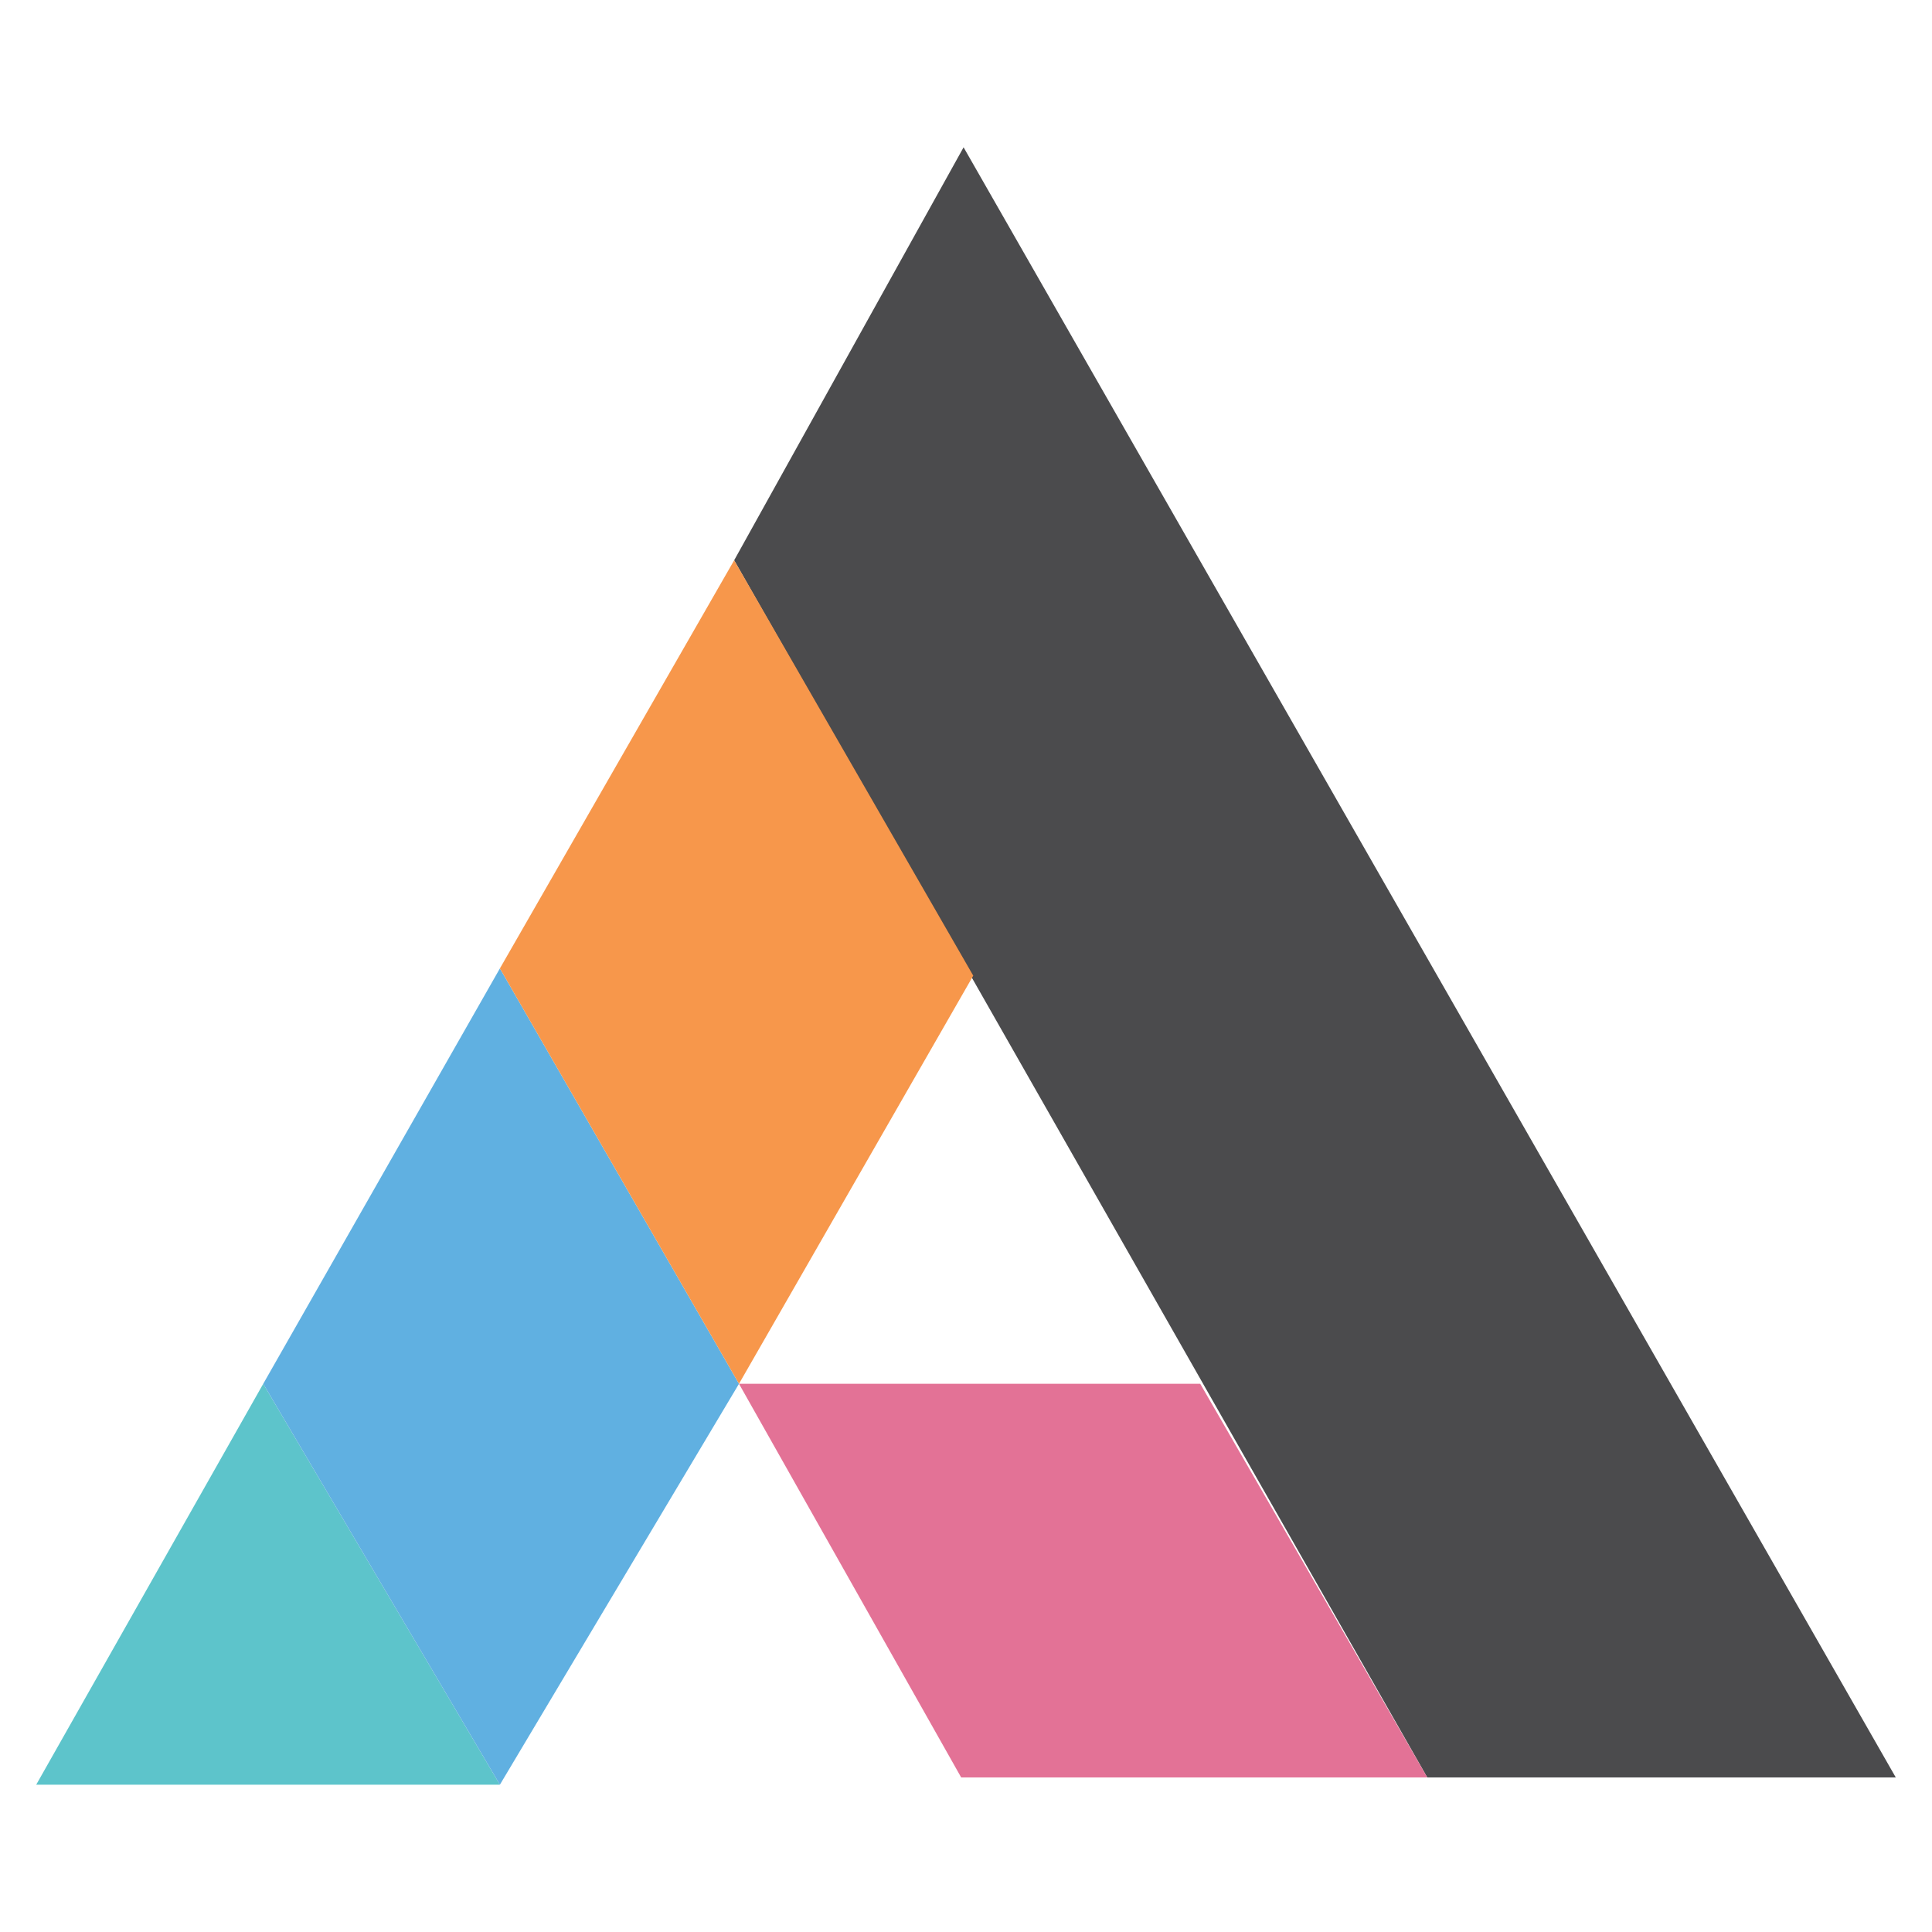
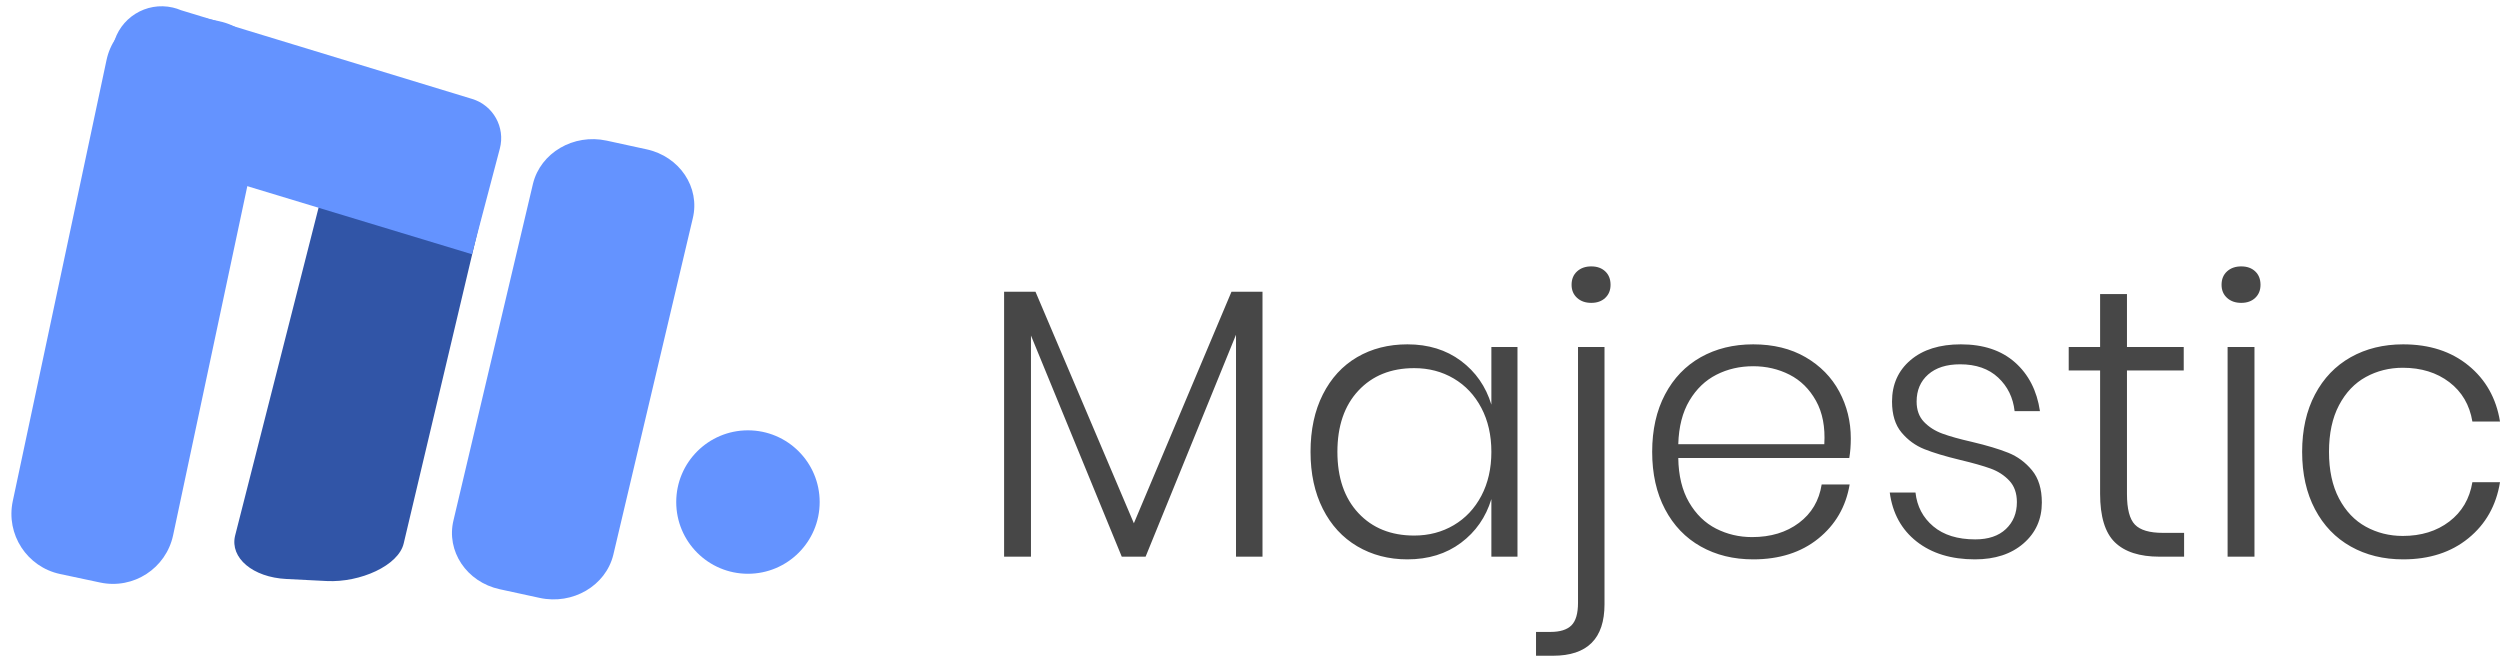
- <svg xmlns="http://www.w3.org/2000/svg" version="1.1" id="Layer_1" x="0px" y="0px" viewBox="-265 357 80 80" style="enable-background:new -265 357 80 80;" xml:space="preserve">
-   <style type="text/css">
- 	.st0{fill:#4B4B4D;}
- 	.st1{fill:#5DC4CB;}
- 	.st2{fill:#E37296;}
- 	.st3{fill:#60B0E1;}
- 	.st4{fill:#F7974B;}
- </style>
-   <g id="XMLID_6_">
-     <polygon id="XMLID_1_" class="st0" points="-225.1,363.1 -186.5,430.6 -205.9,430.6 -234.6,380.2  " />
-     <polygon id="XMLID_3_" class="st1" points="-244.3,430.9 -263.5,430.9 -254.1,414.3  " />
-     <polygon id="XMLID_2_" class="st2" points="-234.4,414.3 -215.3,414.3 -205.9,430.6 -225.2,430.6  " />
-     <polygon id="XMLID_4_" class="st3" points="-244.3,397.1 -234.4,414.3 -244.3,430.9 -254.1,414.3  " />
-     <polygon id="XMLID_5_" class="st4" points="-234.6,380.2 -244.3,397.1 -234.4,414.3 -224.7,397.4  " />
+ <svg xmlns="http://www.w3.org/2000/svg" width="122px" height="32px" viewBox="0 0 122 32" version="1.1">
+   <g id="Page-1" stroke="none" stroke-width="1" fill="none" fill-rule="evenodd">
+     <g id="majestic">
+       <path d="M61.61,14.237 L61.61,27.166 L60.317,27.166 L60.317,16.335 L55.905,27.166 L54.742,27.166 L50.311,16.373 L50.311,27.166 L49,27.166 L49,14.237 L50.532,14.237 L55.333,25.536 L60.096,14.237 L61.61,14.237 Z M68.681,16.804 C69.702,16.804 70.573,17.072 71.293,17.609 C72.013,18.147 72.509,18.859 72.779,19.746 L72.779,16.935 L74.053,16.935 L74.053,27.166 L72.779,27.166 L72.779,24.355 C72.509,25.242 72.013,25.954 71.293,26.491 C70.573,27.028 69.702,27.297 68.681,27.297 C67.77,27.297 66.955,27.084 66.235,26.66 C65.515,26.235 64.955,25.626 64.555,24.833 C64.154,24.04 63.954,23.112 63.954,22.05 C63.954,20.976 64.154,20.042 64.555,19.249 C64.955,18.456 65.511,17.85 66.225,17.431 C66.939,17.013 67.758,16.804 68.681,16.804 Z M69.013,17.965 C67.881,17.965 66.973,18.331 66.29,19.062 C65.607,19.792 65.265,20.789 65.265,22.05 C65.265,23.312 65.607,24.308 66.29,25.039 C66.973,25.77 67.881,26.135 69.013,26.135 C69.727,26.135 70.37,25.966 70.942,25.629 C71.515,25.292 71.964,24.814 72.29,24.196 C72.616,23.577 72.779,22.862 72.779,22.05 C72.779,21.238 72.616,20.523 72.29,19.905 C71.964,19.286 71.515,18.809 70.942,18.471 C70.37,18.134 69.727,17.965 69.013,17.965 Z M77.654,14.78 C77.37,14.78 77.14,14.699 76.961,14.536 C76.783,14.374 76.693,14.162 76.693,13.899 C76.693,13.625 76.783,13.406 76.961,13.244 C77.14,13.081 77.37,13 77.654,13 C77.937,13 78.164,13.081 78.337,13.244 C78.509,13.406 78.595,13.625 78.595,13.899 C78.595,14.162 78.509,14.374 78.337,14.536 C78.164,14.699 77.937,14.78 77.654,14.78 Z M74.958,30.838 L75.66,30.838 C76.127,30.838 76.469,30.732 76.684,30.52 C76.9,30.307 77.007,29.939 77.007,29.414 L77.007,16.935 L78.3,16.935 L78.3,29.489 C78.3,31.163 77.463,32 75.789,32 L74.958,32 L74.958,30.838 Z M85.5,26.21 C86.411,26.21 87.174,25.979 87.789,25.517 C88.405,25.055 88.774,24.43 88.897,23.643 L90.263,23.643 C90.079,24.73 89.568,25.61 88.731,26.285 C87.894,26.96 86.835,27.297 85.555,27.297 C84.595,27.297 83.743,27.088 82.998,26.669 C82.254,26.251 81.672,25.645 81.254,24.852 C80.835,24.058 80.626,23.125 80.626,22.05 C80.626,20.976 80.835,20.042 81.254,19.249 C81.672,18.456 82.254,17.85 82.998,17.431 C83.743,17.013 84.595,16.804 85.555,16.804 C86.54,16.804 87.392,17.013 88.112,17.431 C88.832,17.85 89.38,18.409 89.756,19.108 C90.131,19.808 90.319,20.57 90.319,21.394 C90.319,21.744 90.294,22.063 90.245,22.35 L81.9,22.35 C81.912,23.212 82.088,23.933 82.426,24.514 C82.765,25.095 83.205,25.523 83.746,25.798 C84.288,26.073 84.872,26.21 85.5,26.21 Z M85.555,17.872 C84.903,17.872 84.306,18.009 83.765,18.284 C83.223,18.559 82.783,18.98 82.444,19.549 C82.106,20.117 81.924,20.826 81.9,21.676 L89.026,21.676 C89.076,20.839 88.94,20.133 88.62,19.558 C88.3,18.984 87.869,18.559 87.328,18.284 C86.786,18.009 86.195,17.872 85.555,17.872 Z M95.691,16.804 C96.787,16.804 97.667,17.097 98.331,17.684 C98.996,18.272 99.402,19.065 99.55,20.064 L98.313,20.064 C98.239,19.402 97.971,18.856 97.51,18.425 C97.048,17.994 96.43,17.778 95.654,17.778 C94.99,17.778 94.47,17.944 94.094,18.275 C93.719,18.606 93.531,19.046 93.531,19.596 C93.531,20.008 93.651,20.339 93.891,20.589 C94.131,20.839 94.43,21.029 94.787,21.16 C95.143,21.291 95.624,21.426 96.227,21.563 C96.965,21.738 97.559,21.916 98.008,22.097 C98.457,22.278 98.842,22.562 99.162,22.95 C99.482,23.337 99.642,23.862 99.642,24.524 C99.642,25.336 99.344,26.001 98.747,26.519 C98.15,27.038 97.359,27.297 96.374,27.297 C95.217,27.297 94.27,27.006 93.531,26.426 C92.793,25.845 92.356,25.048 92.22,24.036 L93.476,24.036 C93.55,24.711 93.839,25.261 94.343,25.685 C94.848,26.11 95.531,26.322 96.393,26.322 C97.033,26.322 97.531,26.154 97.888,25.817 C98.245,25.479 98.424,25.042 98.424,24.505 C98.424,24.068 98.301,23.718 98.054,23.456 C97.808,23.193 97.504,22.997 97.14,22.865 C96.777,22.734 96.282,22.594 95.654,22.444 C94.928,22.269 94.347,22.094 93.91,21.919 C93.473,21.744 93.1,21.473 92.793,21.104 C92.485,20.736 92.331,20.233 92.331,19.596 C92.331,18.759 92.633,18.084 93.236,17.572 C93.839,17.06 94.657,16.804 95.691,16.804 Z M106.584,26.004 L106.584,27.166 L105.384,27.166 C104.412,27.166 103.685,26.931 103.205,26.463 C102.725,25.995 102.485,25.204 102.485,24.093 L102.485,18.078 L100.953,18.078 L100.953,16.935 L102.485,16.935 L102.485,14.349 L103.796,14.349 L103.796,16.935 L106.566,16.935 L106.566,18.078 L103.796,18.078 L103.796,24.111 C103.796,24.836 103.925,25.333 104.184,25.601 C104.442,25.87 104.898,26.004 105.55,26.004 L106.584,26.004 Z M108.412,13.899 C108.412,13.625 108.501,13.406 108.679,13.244 C108.858,13.081 109.089,13 109.372,13 C109.655,13 109.883,13.081 110.055,13.244 C110.227,13.406 110.313,13.625 110.313,13.899 C110.313,14.162 110.227,14.374 110.055,14.536 C109.883,14.699 109.655,14.78 109.372,14.78 C109.089,14.78 108.858,14.699 108.679,14.536 C108.501,14.374 108.412,14.162 108.412,13.899 Z M110.018,16.935 L110.018,27.166 L108.707,27.166 L108.707,16.935 L110.018,16.935 Z M117.274,16.804 C118.554,16.804 119.615,17.147 120.458,17.834 C121.302,18.521 121.815,19.433 122,20.57 L120.652,20.57 C120.517,19.758 120.141,19.118 119.526,18.649 C118.911,18.181 118.154,17.947 117.255,17.947 C116.603,17.947 116.003,18.097 115.455,18.396 C114.907,18.696 114.47,19.155 114.144,19.774 C113.818,20.392 113.655,21.151 113.655,22.05 C113.655,22.95 113.818,23.709 114.144,24.327 C114.47,24.945 114.907,25.404 115.455,25.704 C116.003,26.004 116.603,26.154 117.255,26.154 C118.154,26.154 118.911,25.92 119.526,25.451 C120.141,24.983 120.517,24.343 120.652,23.531 L122,23.531 C121.815,24.667 121.302,25.579 120.458,26.266 C119.615,26.953 118.554,27.297 117.274,27.297 C116.314,27.297 115.461,27.088 114.717,26.669 C113.972,26.251 113.39,25.645 112.972,24.852 C112.553,24.058 112.344,23.125 112.344,22.05 C112.344,20.976 112.553,20.042 112.972,19.249 C113.39,18.456 113.972,17.85 114.717,17.431 C115.461,17.013 116.314,16.804 117.274,16.804 Z" id="Majestic" fill="#474747" />
+       <g id="Group-5">
+         <rect id="Rectangle" fill="#6493FF" transform="translate(6.823354, 14.52571) rotate(12) translate(-6.823354, -14.52571) " x="2.823" y="0.526" width="8" height="28" rx="3" />
+         <path d="M20.692,5.628 L22.649,5.898 C24.269,6.122 25.304,7.158 24.959,8.212 L18.854,26.646 C18.509,27.7 16.575,28.371 14.954,28.147 L12.998,27.876 C11.377,27.652 10.343,26.616 10.687,25.562 L17.134,7.13 C17.479,6.077 19.072,5.404 20.692,5.628 Z" id="Rectangle-Copy" fill="#3155A7" transform="translate(17.82335, 16.88733) rotate(-5) translate(-17.82335, -16.88733) " />
+         <path d="M29.41,6.836 L31.366,7.226 C32.987,7.548 34.021,9.041 33.677,10.559 L30.087,27.04 C29.742,28.558 28.149,29.527 26.529,29.204 L24.572,28.815 C22.952,28.492 21.917,27 22.262,25.482 L25.852,9.001 C26.196,7.483 27.789,6.514 29.41,6.836 Z" id="Rectangle-Copy-2" fill="#6493FF" transform="translate(27.96918, 18.02023) rotate(1) translate(-27.96918, -18.02023) " />
+         <path d="M8.833,0.498 L23.041,4.828 C24.07,5.142 24.666,6.212 24.392,7.252 L23.032,12.407 L4.471,6.783 L5.533,2.18 C5.834,0.879 7.132,0.068 8.433,0.368 C8.57,0.4 8.704,0.443 8.833,0.498 Z" id="Path-2" fill="#6493FF" />
+         <circle id="Oval" fill="#6493FF" cx="36.5" cy="24.5" r="3.5" />
+       </g>
+     </g>
  </g>
</svg>
